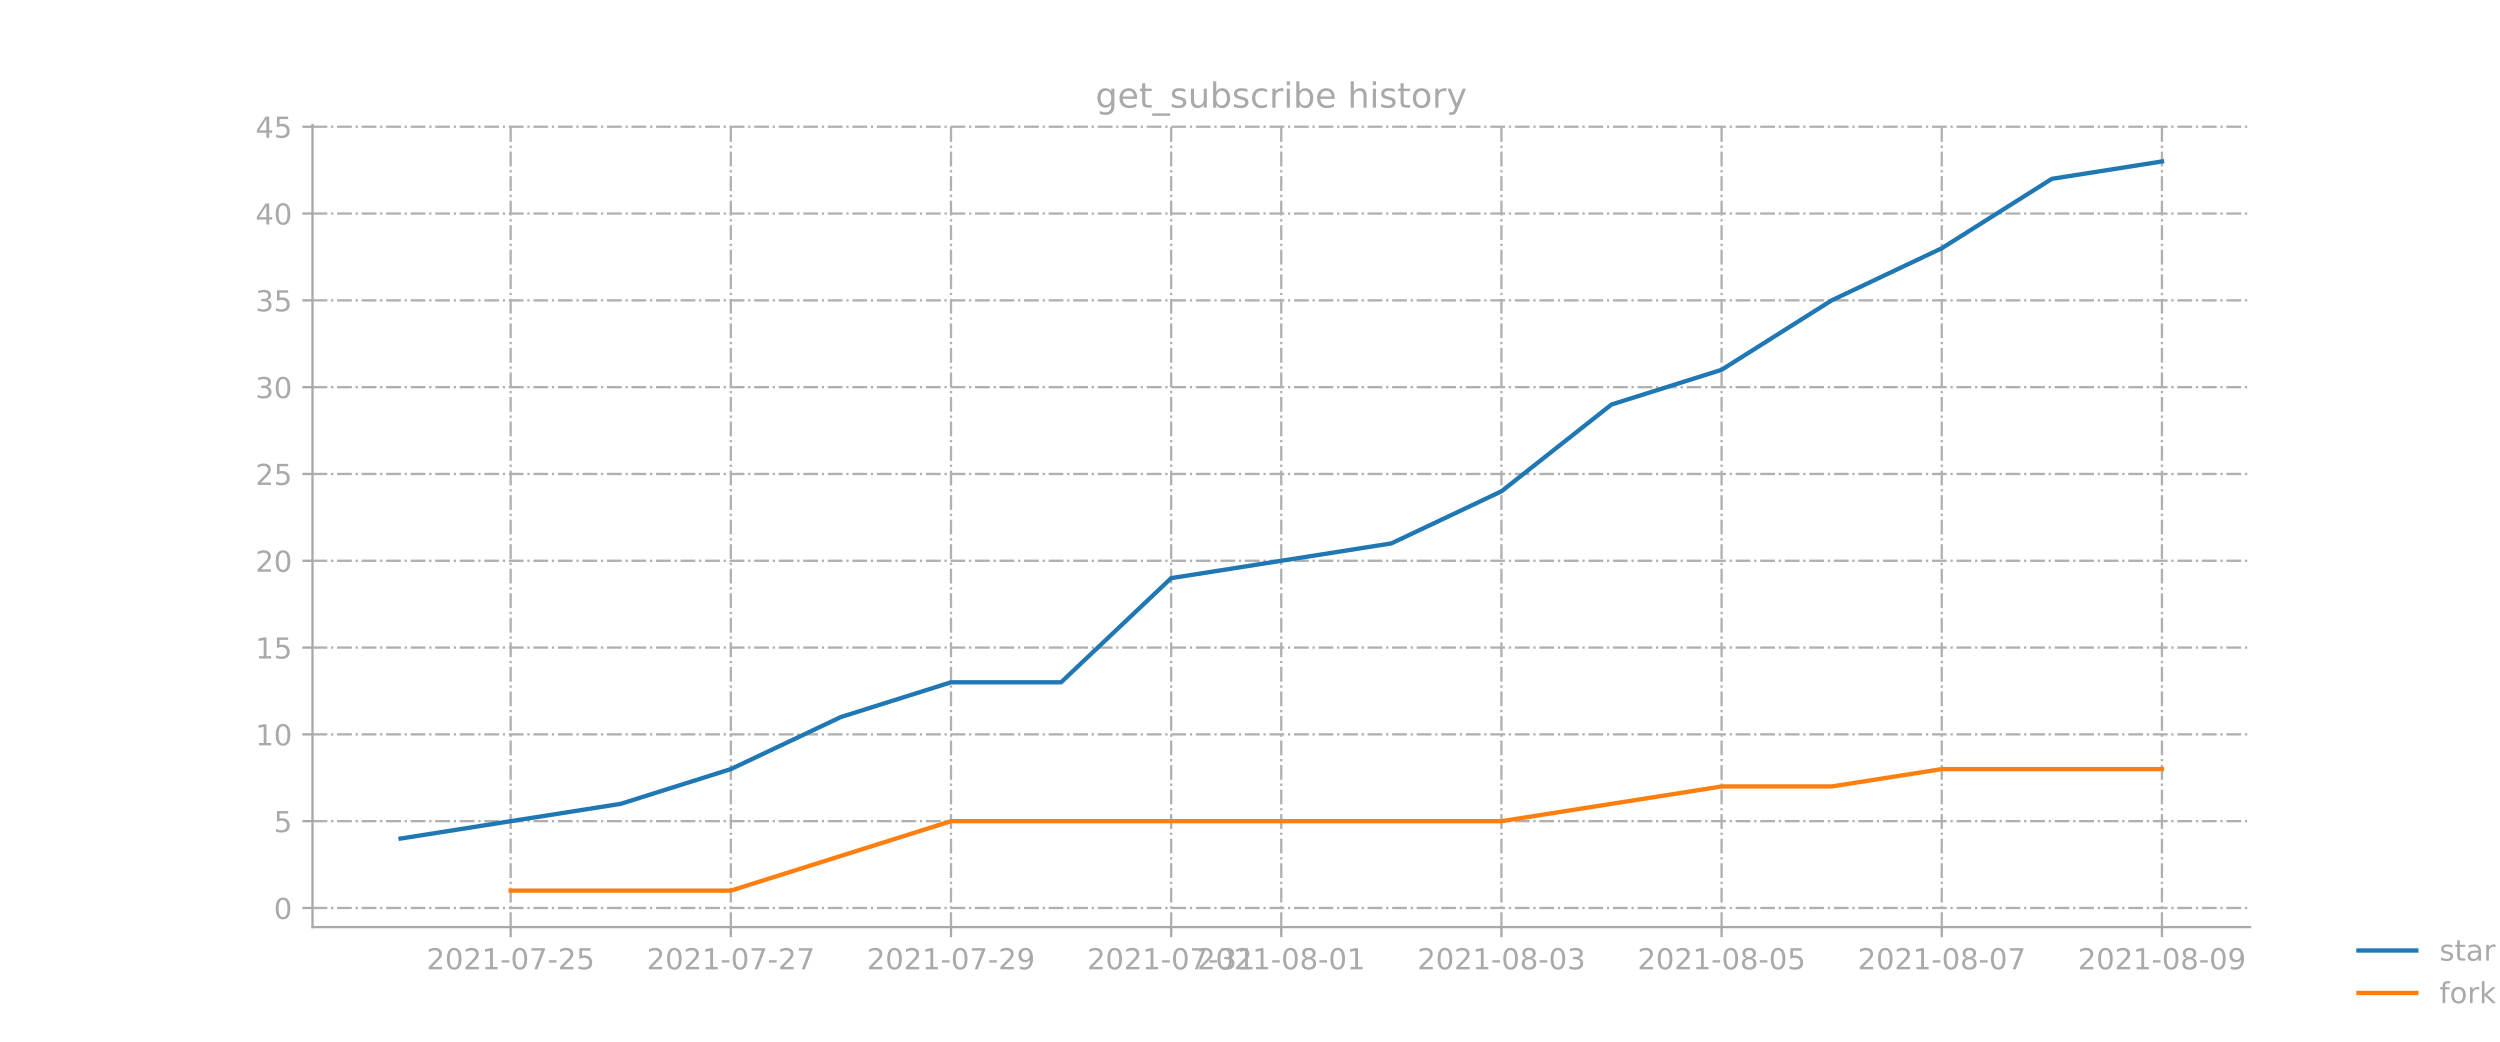
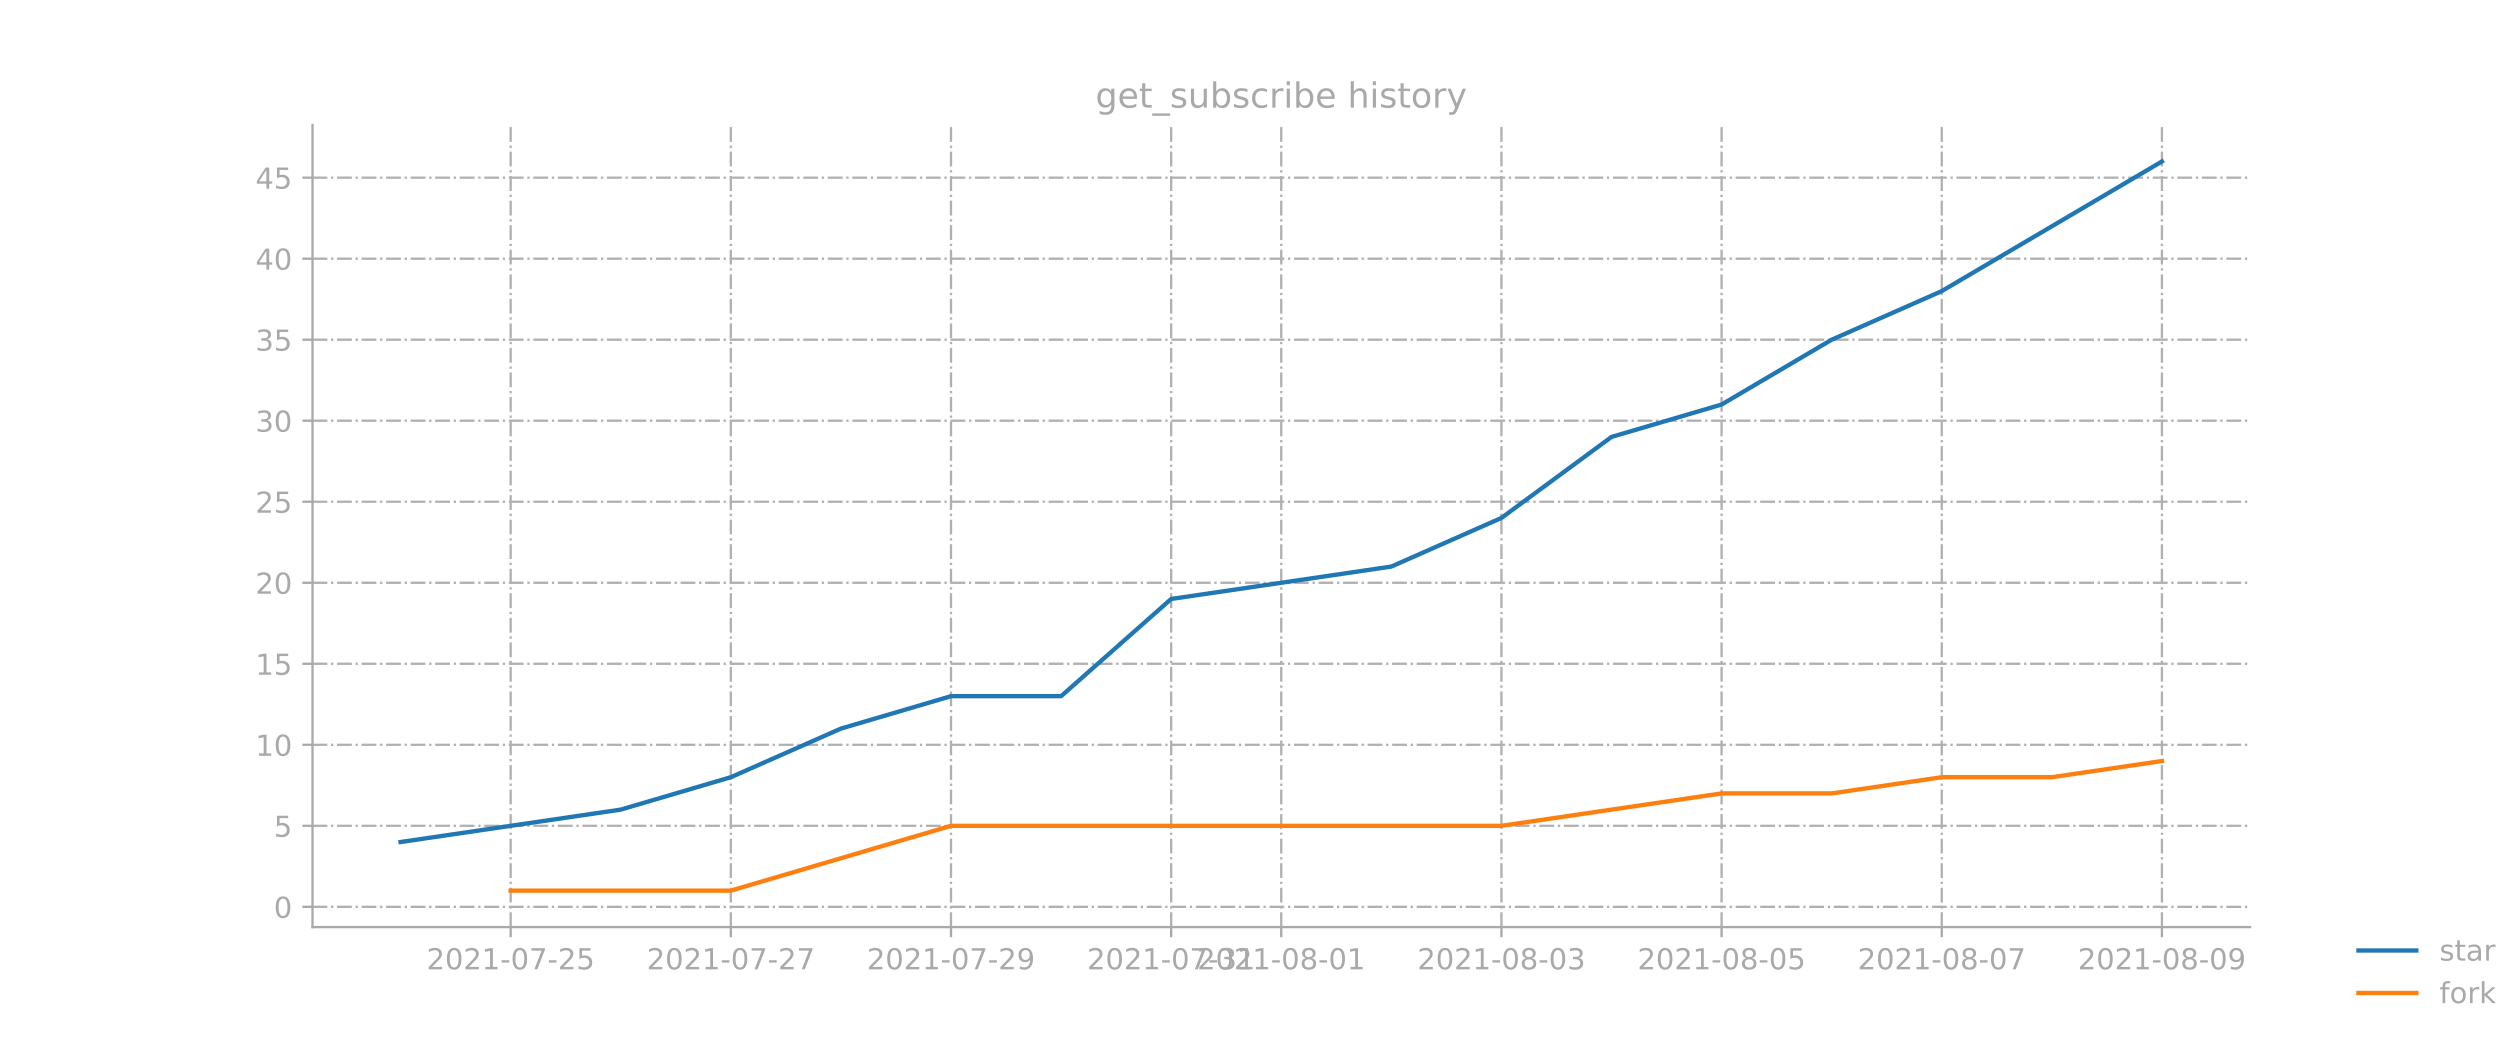
<svg xmlns="http://www.w3.org/2000/svg" xmlns:xlink="http://www.w3.org/1999/xlink" height="360pt" version="1.1" viewBox="0 0 864 360" width="864pt">
  <defs>
    <style type="text/css">*{stroke-linecap:butt;stroke-linejoin:round;}</style>
  </defs>
  <g id="figure_1">
    <g id="patch_1">
      <path d="M 0 360  L 864 360  L 864 0  L 0 0  z " style="fill:none;opacity:0;" />
    </g>
    <g id="axes_1">
      <g id="patch_2">
        <path d="M 108 320.4  L 777.6 320.4  L 777.6 43.2  L 108 43.2  z " style="fill:none;opacity:0;" />
      </g>
      <g id="matplotlib.axis_1">
        <g id="xtick_1">
          <g id="line2d_1">
-             <path clip-path="url(#p1b2b0b045e)" d="M 176.482 320.4  L 176.482 43.2  " style="fill:none;stroke:#b0b0b0;stroke-dasharray:5.12,1.28,0.8,1.28;stroke-dashoffset:0;stroke-width:0.8;" />
+             <path clip-path="url(#pfa14a3d407)" d="M 176.482 320.4  L 176.482 43.2  " style="fill:none;stroke:#b0b0b0;stroke-dasharray:5.12,1.28,0.8,1.28;stroke-dashoffset:0;stroke-width:0.8;" />
          </g>
          <g id="line2d_2">
            <defs>
-               <path d="M 0 0  L 0 3.5  " id="m276e87dba4" style="stroke:#a9a9a9;stroke-width:0.8;" />
+               <path d="M 0 0  L 0 3.5  " id="mdc11b306ec" style="stroke:#a9a9a9;stroke-width:0.8;" />
            </defs>
            <g>
-               <use style="fill:#a9a9a9;stroke:#a9a9a9;stroke-width:0.8;" x="176.482" xlink:href="#m276e87dba4" y="320.4" />
+               <use style="fill:#a9a9a9;stroke:#a9a9a9;stroke-width:0.8;" x="176.482" xlink:href="#mdc11b306ec" y="320.4" />
            </g>
          </g>
          <g id="text_1">
            <g style="fill:#a9a9a9;" transform="translate(147.424 334.9984)scale(0.1 -0.1)">
              <defs>
                <path d="M 1228 531  L 3431 531  L 3431 0  L 469 0  L 469 531  Q 828 903 1448 1529  Q 2069 2156 2228 2338  Q 2531 2678 2651 2914  Q 2772 3150 2772 3378  Q 2772 3750 2511 3984  Q 2250 4219 1831 4219  Q 1534 4219 1204 4116  Q 875 4013 500 3803  L 500 4441  Q 881 4594 1212 4672  Q 1544 4750 1819 4750  Q 2544 4750 2975 4387  Q 3406 4025 3406 3419  Q 3406 3131 3298 2873  Q 3191 2616 2906 2266  Q 2828 2175 2409 1742  Q 1991 1309 1228 531  z " id="DejaVuSans-32" transform="scale(0.015625)" />
                <path d="M 2034 4250  Q 1547 4250 1301 3770  Q 1056 3291 1056 2328  Q 1056 1369 1301 889  Q 1547 409 2034 409  Q 2525 409 2770 889  Q 3016 1369 3016 2328  Q 3016 3291 2770 3770  Q 2525 4250 2034 4250  z M 2034 4750  Q 2819 4750 3233 4129  Q 3647 3509 3647 2328  Q 3647 1150 3233 529  Q 2819 -91 2034 -91  Q 1250 -91 836 529  Q 422 1150 422 2328  Q 422 3509 836 4129  Q 1250 4750 2034 4750  z " id="DejaVuSans-30" transform="scale(0.015625)" />
                <path d="M 794 531  L 1825 531  L 1825 4091  L 703 3866  L 703 4441  L 1819 4666  L 2450 4666  L 2450 531  L 3481 531  L 3481 0  L 794 0  L 794 531  z " id="DejaVuSans-31" transform="scale(0.015625)" />
                <path d="M 313 2009  L 1997 2009  L 1997 1497  L 313 1497  L 313 2009  z " id="DejaVuSans-2d" transform="scale(0.015625)" />
                <path d="M 525 4666  L 3525 4666  L 3525 4397  L 1831 0  L 1172 0  L 2766 4134  L 525 4134  L 525 4666  z " id="DejaVuSans-37" transform="scale(0.015625)" />
                <path d="M 691 4666  L 3169 4666  L 3169 4134  L 1269 4134  L 1269 2991  Q 1406 3038 1543 3061  Q 1681 3084 1819 3084  Q 2600 3084 3056 2656  Q 3513 2228 3513 1497  Q 3513 744 3044 326  Q 2575 -91 1722 -91  Q 1428 -91 1123 -41  Q 819 9 494 109  L 494 744  Q 775 591 1075 516  Q 1375 441 1709 441  Q 2250 441 2565 725  Q 2881 1009 2881 1497  Q 2881 1984 2565 2268  Q 2250 2553 1709 2553  Q 1456 2553 1204 2497  Q 953 2441 691 2322  L 691 4666  z " id="DejaVuSans-35" transform="scale(0.015625)" />
              </defs>
              <use xlink:href="#DejaVuSans-32" />
              <use x="63.623" xlink:href="#DejaVuSans-30" />
              <use x="127.246" xlink:href="#DejaVuSans-32" />
              <use x="190.869" xlink:href="#DejaVuSans-31" />
              <use x="254.492" xlink:href="#DejaVuSans-2d" />
              <use x="290.576" xlink:href="#DejaVuSans-30" />
              <use x="354.199" xlink:href="#DejaVuSans-37" />
              <use x="417.822" xlink:href="#DejaVuSans-2d" />
              <use x="453.906" xlink:href="#DejaVuSans-32" />
              <use x="517.529" xlink:href="#DejaVuSans-35" />
            </g>
          </g>
        </g>
        <g id="xtick_2">
          <g id="line2d_3">
-             <path clip-path="url(#p1b2b0b045e)" d="M 252.573 320.4  L 252.573 43.2  " style="fill:none;stroke:#b0b0b0;stroke-dasharray:5.12,1.28,0.8,1.28;stroke-dashoffset:0;stroke-width:0.8;" />
+             <path clip-path="url(#pfa14a3d407)" d="M 252.573 320.4  L 252.573 43.2  " style="fill:none;stroke:#b0b0b0;stroke-dasharray:5.12,1.28,0.8,1.28;stroke-dashoffset:0;stroke-width:0.8;" />
          </g>
          <g id="line2d_4">
            <g>
-               <use style="fill:#a9a9a9;stroke:#a9a9a9;stroke-width:0.8;" x="252.573" xlink:href="#m276e87dba4" y="320.4" />
+               <use style="fill:#a9a9a9;stroke:#a9a9a9;stroke-width:0.8;" x="252.573" xlink:href="#mdc11b306ec" y="320.4" />
            </g>
          </g>
          <g id="text_2">
            <g style="fill:#a9a9a9;" transform="translate(223.5149 334.9984)scale(0.1 -0.1)">
              <use xlink:href="#DejaVuSans-32" />
              <use x="63.623" xlink:href="#DejaVuSans-30" />
              <use x="127.246" xlink:href="#DejaVuSans-32" />
              <use x="190.869" xlink:href="#DejaVuSans-31" />
              <use x="254.492" xlink:href="#DejaVuSans-2d" />
              <use x="290.576" xlink:href="#DejaVuSans-30" />
              <use x="354.199" xlink:href="#DejaVuSans-37" />
              <use x="417.822" xlink:href="#DejaVuSans-2d" />
              <use x="453.906" xlink:href="#DejaVuSans-32" />
              <use x="517.529" xlink:href="#DejaVuSans-37" />
            </g>
          </g>
        </g>
        <g id="xtick_3">
          <g id="line2d_5">
-             <path clip-path="url(#p1b2b0b045e)" d="M 328.664 320.4  L 328.664 43.2  " style="fill:none;stroke:#b0b0b0;stroke-dasharray:5.12,1.28,0.8,1.28;stroke-dashoffset:0;stroke-width:0.8;" />
+             <path clip-path="url(#pfa14a3d407)" d="M 328.664 320.4  L 328.664 43.2  " style="fill:none;stroke:#b0b0b0;stroke-dasharray:5.12,1.28,0.8,1.28;stroke-dashoffset:0;stroke-width:0.8;" />
          </g>
          <g id="line2d_6">
            <g>
-               <use style="fill:#a9a9a9;stroke:#a9a9a9;stroke-width:0.8;" x="328.664" xlink:href="#m276e87dba4" y="320.4" />
+               <use style="fill:#a9a9a9;stroke:#a9a9a9;stroke-width:0.8;" x="328.664" xlink:href="#mdc11b306ec" y="320.4" />
            </g>
          </g>
          <g id="text_3">
            <g style="fill:#a9a9a9;" transform="translate(299.6058 334.9984)scale(0.1 -0.1)">
              <defs>
                <path d="M 703 97  L 703 672  Q 941 559 1184 500  Q 1428 441 1663 441  Q 2288 441 2617 861  Q 2947 1281 2994 2138  Q 2813 1869 2534 1725  Q 2256 1581 1919 1581  Q 1219 1581 811 2004  Q 403 2428 403 3163  Q 403 3881 828 4315  Q 1253 4750 1959 4750  Q 2769 4750 3195 4129  Q 3622 3509 3622 2328  Q 3622 1225 3098 567  Q 2575 -91 1691 -91  Q 1453 -91 1209 -44  Q 966 3 703 97  z M 1959 2075  Q 2384 2075 2632 2365  Q 2881 2656 2881 3163  Q 2881 3666 2632 3958  Q 2384 4250 1959 4250  Q 1534 4250 1286 3958  Q 1038 3666 1038 3163  Q 1038 2656 1286 2365  Q 1534 2075 1959 2075  z " id="DejaVuSans-39" transform="scale(0.015625)" />
              </defs>
              <use xlink:href="#DejaVuSans-32" />
              <use x="63.623" xlink:href="#DejaVuSans-30" />
              <use x="127.246" xlink:href="#DejaVuSans-32" />
              <use x="190.869" xlink:href="#DejaVuSans-31" />
              <use x="254.492" xlink:href="#DejaVuSans-2d" />
              <use x="290.576" xlink:href="#DejaVuSans-30" />
              <use x="354.199" xlink:href="#DejaVuSans-37" />
              <use x="417.822" xlink:href="#DejaVuSans-2d" />
              <use x="453.906" xlink:href="#DejaVuSans-32" />
              <use x="517.529" xlink:href="#DejaVuSans-39" />
            </g>
          </g>
        </g>
        <g id="xtick_4">
          <g id="line2d_7">
-             <path clip-path="url(#p1b2b0b045e)" d="M 404.755 320.4  L 404.755 43.2  " style="fill:none;stroke:#b0b0b0;stroke-dasharray:5.12,1.28,0.8,1.28;stroke-dashoffset:0;stroke-width:0.8;" />
+             <path clip-path="url(#pfa14a3d407)" d="M 404.755 320.4  L 404.755 43.2  " style="fill:none;stroke:#b0b0b0;stroke-dasharray:5.12,1.28,0.8,1.28;stroke-dashoffset:0;stroke-width:0.8;" />
          </g>
          <g id="line2d_8">
            <g>
-               <use style="fill:#a9a9a9;stroke:#a9a9a9;stroke-width:0.8;" x="404.755" xlink:href="#m276e87dba4" y="320.4" />
+               <use style="fill:#a9a9a9;stroke:#a9a9a9;stroke-width:0.8;" x="404.755" xlink:href="#mdc11b306ec" y="320.4" />
            </g>
          </g>
          <g id="text_4">
            <g style="fill:#a9a9a9;" transform="translate(375.6967 334.9984)scale(0.1 -0.1)">
              <defs>
                <path d="M 2597 2516  Q 3050 2419 3304 2112  Q 3559 1806 3559 1356  Q 3559 666 3084 287  Q 2609 -91 1734 -91  Q 1441 -91 1130 -33  Q 819 25 488 141  L 488 750  Q 750 597 1062 519  Q 1375 441 1716 441  Q 2309 441 2620 675  Q 2931 909 2931 1356  Q 2931 1769 2642 2001  Q 2353 2234 1838 2234  L 1294 2234  L 1294 2753  L 1863 2753  Q 2328 2753 2575 2939  Q 2822 3125 2822 3475  Q 2822 3834 2567 4026  Q 2313 4219 1838 4219  Q 1578 4219 1281 4162  Q 984 4106 628 3988  L 628 4550  Q 988 4650 1302 4700  Q 1616 4750 1894 4750  Q 2613 4750 3031 4423  Q 3450 4097 3450 3541  Q 3450 3153 3228 2886  Q 3006 2619 2597 2516  z " id="DejaVuSans-33" transform="scale(0.015625)" />
              </defs>
              <use xlink:href="#DejaVuSans-32" />
              <use x="63.623" xlink:href="#DejaVuSans-30" />
              <use x="127.246" xlink:href="#DejaVuSans-32" />
              <use x="190.869" xlink:href="#DejaVuSans-31" />
              <use x="254.492" xlink:href="#DejaVuSans-2d" />
              <use x="290.576" xlink:href="#DejaVuSans-30" />
              <use x="354.199" xlink:href="#DejaVuSans-37" />
              <use x="417.822" xlink:href="#DejaVuSans-2d" />
              <use x="453.906" xlink:href="#DejaVuSans-33" />
              <use x="517.529" xlink:href="#DejaVuSans-31" />
            </g>
          </g>
        </g>
        <g id="xtick_5">
          <g id="line2d_9">
-             <path clip-path="url(#p1b2b0b045e)" d="M 442.8 320.4  L 442.8 43.2  " style="fill:none;stroke:#b0b0b0;stroke-dasharray:5.12,1.28,0.8,1.28;stroke-dashoffset:0;stroke-width:0.8;" />
+             <path clip-path="url(#pfa14a3d407)" d="M 442.8 320.4  L 442.8 43.2  " style="fill:none;stroke:#b0b0b0;stroke-dasharray:5.12,1.28,0.8,1.28;stroke-dashoffset:0;stroke-width:0.8;" />
          </g>
          <g id="line2d_10">
            <g>
-               <use style="fill:#a9a9a9;stroke:#a9a9a9;stroke-width:0.8;" x="442.8" xlink:href="#m276e87dba4" y="320.4" />
+               <use style="fill:#a9a9a9;stroke:#a9a9a9;stroke-width:0.8;" x="442.8" xlink:href="#mdc11b306ec" y="320.4" />
            </g>
          </g>
          <g id="text_5">
            <g style="fill:#a9a9a9;" transform="translate(413.7422 334.9984)scale(0.1 -0.1)">
              <defs>
                <path d="M 2034 2216  Q 1584 2216 1326 1975  Q 1069 1734 1069 1313  Q 1069 891 1326 650  Q 1584 409 2034 409  Q 2484 409 2743 651  Q 3003 894 3003 1313  Q 3003 1734 2745 1975  Q 2488 2216 2034 2216  z M 1403 2484  Q 997 2584 770 2862  Q 544 3141 544 3541  Q 544 4100 942 4425  Q 1341 4750 2034 4750  Q 2731 4750 3128 4425  Q 3525 4100 3525 3541  Q 3525 3141 3298 2862  Q 3072 2584 2669 2484  Q 3125 2378 3379 2068  Q 3634 1759 3634 1313  Q 3634 634 3220 271  Q 2806 -91 2034 -91  Q 1263 -91 848 271  Q 434 634 434 1313  Q 434 1759 690 2068  Q 947 2378 1403 2484  z M 1172 3481  Q 1172 3119 1398 2916  Q 1625 2713 2034 2713  Q 2441 2713 2670 2916  Q 2900 3119 2900 3481  Q 2900 3844 2670 4047  Q 2441 4250 2034 4250  Q 1625 4250 1398 4047  Q 1172 3844 1172 3481  z " id="DejaVuSans-38" transform="scale(0.015625)" />
              </defs>
              <use xlink:href="#DejaVuSans-32" />
              <use x="63.623" xlink:href="#DejaVuSans-30" />
              <use x="127.246" xlink:href="#DejaVuSans-32" />
              <use x="190.869" xlink:href="#DejaVuSans-31" />
              <use x="254.492" xlink:href="#DejaVuSans-2d" />
              <use x="290.576" xlink:href="#DejaVuSans-30" />
              <use x="354.199" xlink:href="#DejaVuSans-38" />
              <use x="417.822" xlink:href="#DejaVuSans-2d" />
              <use x="453.906" xlink:href="#DejaVuSans-30" />
              <use x="517.529" xlink:href="#DejaVuSans-31" />
            </g>
          </g>
        </g>
        <g id="xtick_6">
          <g id="line2d_11">
-             <path clip-path="url(#p1b2b0b045e)" d="M 518.891 320.4  L 518.891 43.2  " style="fill:none;stroke:#b0b0b0;stroke-dasharray:5.12,1.28,0.8,1.28;stroke-dashoffset:0;stroke-width:0.8;" />
+             <path clip-path="url(#pfa14a3d407)" d="M 518.891 320.4  L 518.891 43.2  " style="fill:none;stroke:#b0b0b0;stroke-dasharray:5.12,1.28,0.8,1.28;stroke-dashoffset:0;stroke-width:0.8;" />
          </g>
          <g id="line2d_12">
            <g>
-               <use style="fill:#a9a9a9;stroke:#a9a9a9;stroke-width:0.8;" x="518.891" xlink:href="#m276e87dba4" y="320.4" />
+               <use style="fill:#a9a9a9;stroke:#a9a9a9;stroke-width:0.8;" x="518.891" xlink:href="#mdc11b306ec" y="320.4" />
            </g>
          </g>
          <g id="text_6">
            <g style="fill:#a9a9a9;" transform="translate(489.8331 334.9984)scale(0.1 -0.1)">
              <use xlink:href="#DejaVuSans-32" />
              <use x="63.623" xlink:href="#DejaVuSans-30" />
              <use x="127.246" xlink:href="#DejaVuSans-32" />
              <use x="190.869" xlink:href="#DejaVuSans-31" />
              <use x="254.492" xlink:href="#DejaVuSans-2d" />
              <use x="290.576" xlink:href="#DejaVuSans-30" />
              <use x="354.199" xlink:href="#DejaVuSans-38" />
              <use x="417.822" xlink:href="#DejaVuSans-2d" />
              <use x="453.906" xlink:href="#DejaVuSans-30" />
              <use x="517.529" xlink:href="#DejaVuSans-33" />
            </g>
          </g>
        </g>
        <g id="xtick_7">
          <g id="line2d_13">
-             <path clip-path="url(#p1b2b0b045e)" d="M 594.982 320.4  L 594.982 43.2  " style="fill:none;stroke:#b0b0b0;stroke-dasharray:5.12,1.28,0.8,1.28;stroke-dashoffset:0;stroke-width:0.8;" />
+             <path clip-path="url(#pfa14a3d407)" d="M 594.982 320.4  L 594.982 43.2  " style="fill:none;stroke:#b0b0b0;stroke-dasharray:5.12,1.28,0.8,1.28;stroke-dashoffset:0;stroke-width:0.8;" />
          </g>
          <g id="line2d_14">
            <g>
-               <use style="fill:#a9a9a9;stroke:#a9a9a9;stroke-width:0.8;" x="594.982" xlink:href="#m276e87dba4" y="320.4" />
+               <use style="fill:#a9a9a9;stroke:#a9a9a9;stroke-width:0.8;" x="594.982" xlink:href="#mdc11b306ec" y="320.4" />
            </g>
          </g>
          <g id="text_7">
            <g style="fill:#a9a9a9;" transform="translate(565.924 334.9984)scale(0.1 -0.1)">
              <use xlink:href="#DejaVuSans-32" />
              <use x="63.623" xlink:href="#DejaVuSans-30" />
              <use x="127.246" xlink:href="#DejaVuSans-32" />
              <use x="190.869" xlink:href="#DejaVuSans-31" />
              <use x="254.492" xlink:href="#DejaVuSans-2d" />
              <use x="290.576" xlink:href="#DejaVuSans-30" />
              <use x="354.199" xlink:href="#DejaVuSans-38" />
              <use x="417.822" xlink:href="#DejaVuSans-2d" />
              <use x="453.906" xlink:href="#DejaVuSans-30" />
              <use x="517.529" xlink:href="#DejaVuSans-35" />
            </g>
          </g>
        </g>
        <g id="xtick_8">
          <g id="line2d_15">
-             <path clip-path="url(#p1b2b0b045e)" d="M 671.073 320.4  L 671.073 43.2  " style="fill:none;stroke:#b0b0b0;stroke-dasharray:5.12,1.28,0.8,1.28;stroke-dashoffset:0;stroke-width:0.8;" />
+             <path clip-path="url(#pfa14a3d407)" d="M 671.073 320.4  L 671.073 43.2  " style="fill:none;stroke:#b0b0b0;stroke-dasharray:5.12,1.28,0.8,1.28;stroke-dashoffset:0;stroke-width:0.8;" />
          </g>
          <g id="line2d_16">
            <g>
-               <use style="fill:#a9a9a9;stroke:#a9a9a9;stroke-width:0.8;" x="671.073" xlink:href="#m276e87dba4" y="320.4" />
+               <use style="fill:#a9a9a9;stroke:#a9a9a9;stroke-width:0.8;" x="671.073" xlink:href="#mdc11b306ec" y="320.4" />
            </g>
          </g>
          <g id="text_8">
            <g style="fill:#a9a9a9;" transform="translate(642.0149 334.9984)scale(0.1 -0.1)">
              <use xlink:href="#DejaVuSans-32" />
              <use x="63.623" xlink:href="#DejaVuSans-30" />
              <use x="127.246" xlink:href="#DejaVuSans-32" />
              <use x="190.869" xlink:href="#DejaVuSans-31" />
              <use x="254.492" xlink:href="#DejaVuSans-2d" />
              <use x="290.576" xlink:href="#DejaVuSans-30" />
              <use x="354.199" xlink:href="#DejaVuSans-38" />
              <use x="417.822" xlink:href="#DejaVuSans-2d" />
              <use x="453.906" xlink:href="#DejaVuSans-30" />
              <use x="517.529" xlink:href="#DejaVuSans-37" />
            </g>
          </g>
        </g>
        <g id="xtick_9">
          <g id="line2d_17">
-             <path clip-path="url(#p1b2b0b045e)" d="M 747.164 320.4  L 747.164 43.2  " style="fill:none;stroke:#b0b0b0;stroke-dasharray:5.12,1.28,0.8,1.28;stroke-dashoffset:0;stroke-width:0.8;" />
+             <path clip-path="url(#pfa14a3d407)" d="M 747.164 320.4  L 747.164 43.2  " style="fill:none;stroke:#b0b0b0;stroke-dasharray:5.12,1.28,0.8,1.28;stroke-dashoffset:0;stroke-width:0.8;" />
          </g>
          <g id="line2d_18">
            <g>
-               <use style="fill:#a9a9a9;stroke:#a9a9a9;stroke-width:0.8;" x="747.164" xlink:href="#m276e87dba4" y="320.4" />
+               <use style="fill:#a9a9a9;stroke:#a9a9a9;stroke-width:0.8;" x="747.164" xlink:href="#mdc11b306ec" y="320.4" />
            </g>
          </g>
          <g id="text_9">
            <g style="fill:#a9a9a9;" transform="translate(718.1058 334.9984)scale(0.1 -0.1)">
              <use xlink:href="#DejaVuSans-32" />
              <use x="63.623" xlink:href="#DejaVuSans-30" />
              <use x="127.246" xlink:href="#DejaVuSans-32" />
              <use x="190.869" xlink:href="#DejaVuSans-31" />
              <use x="254.492" xlink:href="#DejaVuSans-2d" />
              <use x="290.576" xlink:href="#DejaVuSans-30" />
              <use x="354.199" xlink:href="#DejaVuSans-38" />
              <use x="417.822" xlink:href="#DejaVuSans-2d" />
              <use x="453.906" xlink:href="#DejaVuSans-30" />
              <use x="517.529" xlink:href="#DejaVuSans-39" />
            </g>
          </g>
        </g>
      </g>
      <g id="matplotlib.axis_2">
        <g id="ytick_1">
          <g id="line2d_19">
-             <path clip-path="url(#p1b2b0b045e)" d="M 108 313.8  L 777.6 313.8  " style="fill:none;stroke:#b0b0b0;stroke-dasharray:5.12,1.28,0.8,1.28;stroke-dashoffset:0;stroke-width:0.8;" />
+             <path clip-path="url(#pfa14a3d407)" d="M 108 313.4  L 777.6 313.4  " style="fill:none;stroke:#b0b0b0;stroke-dasharray:5.12,1.28,0.8,1.28;stroke-dashoffset:0;stroke-width:0.8;" />
          </g>
          <g id="line2d_20">
            <defs>
-               <path d="M 0 0  L -3.5 0  " id="mcf3a082f7b" style="stroke:#a9a9a9;stroke-width:0.8;" />
+               <path d="M 0 0  L -3.5 0  " id="m711e789de1" style="stroke:#a9a9a9;stroke-width:0.8;" />
            </defs>
            <g>
-               <use style="fill:#a9a9a9;stroke:#a9a9a9;stroke-width:0.8;" x="108" xlink:href="#mcf3a082f7b" y="313.8" />
+               <use style="fill:#a9a9a9;stroke:#a9a9a9;stroke-width:0.8;" x="108" xlink:href="#m711e789de1" y="313.4" />
            </g>
          </g>
          <g id="text_10">
-             <g style="fill:#a9a9a9;" transform="translate(94.6375 317.5992)scale(0.1 -0.1)">
+             <g style="fill:#a9a9a9;" transform="translate(94.6375 317.1992)scale(0.1 -0.1)">
              <use xlink:href="#DejaVuSans-30" />
            </g>
          </g>
        </g>
        <g id="ytick_2">
          <g id="line2d_21">
-             <path clip-path="url(#p1b2b0b045e)" d="M 108 283.8  L 777.6 283.8  " style="fill:none;stroke:#b0b0b0;stroke-dasharray:5.12,1.28,0.8,1.28;stroke-dashoffset:0;stroke-width:0.8;" />
+             <path clip-path="url(#pfa14a3d407)" d="M 108 285.4  L 777.6 285.4  " style="fill:none;stroke:#b0b0b0;stroke-dasharray:5.12,1.28,0.8,1.28;stroke-dashoffset:0;stroke-width:0.8;" />
          </g>
          <g id="line2d_22">
            <g>
-               <use style="fill:#a9a9a9;stroke:#a9a9a9;stroke-width:0.8;" x="108" xlink:href="#mcf3a082f7b" y="283.8" />
+               <use style="fill:#a9a9a9;stroke:#a9a9a9;stroke-width:0.8;" x="108" xlink:href="#m711e789de1" y="285.4" />
            </g>
          </g>
          <g id="text_11">
-             <g style="fill:#a9a9a9;" transform="translate(94.6375 287.5992)scale(0.1 -0.1)">
+             <g style="fill:#a9a9a9;" transform="translate(94.6375 289.1992)scale(0.1 -0.1)">
              <use xlink:href="#DejaVuSans-35" />
            </g>
          </g>
        </g>
        <g id="ytick_3">
          <g id="line2d_23">
-             <path clip-path="url(#p1b2b0b045e)" d="M 108 253.8  L 777.6 253.8  " style="fill:none;stroke:#b0b0b0;stroke-dasharray:5.12,1.28,0.8,1.28;stroke-dashoffset:0;stroke-width:0.8;" />
+             <path clip-path="url(#pfa14a3d407)" d="M 108 257.4  L 777.6 257.4  " style="fill:none;stroke:#b0b0b0;stroke-dasharray:5.12,1.28,0.8,1.28;stroke-dashoffset:0;stroke-width:0.8;" />
          </g>
          <g id="line2d_24">
            <g>
-               <use style="fill:#a9a9a9;stroke:#a9a9a9;stroke-width:0.8;" x="108" xlink:href="#mcf3a082f7b" y="253.8" />
+               <use style="fill:#a9a9a9;stroke:#a9a9a9;stroke-width:0.8;" x="108" xlink:href="#m711e789de1" y="257.4" />
            </g>
          </g>
          <g id="text_12">
-             <g style="fill:#a9a9a9;" transform="translate(88.275 257.5992)scale(0.1 -0.1)">
+             <g style="fill:#a9a9a9;" transform="translate(88.275 261.1992)scale(0.1 -0.1)">
              <use xlink:href="#DejaVuSans-31" />
              <use x="63.623" xlink:href="#DejaVuSans-30" />
            </g>
          </g>
        </g>
        <g id="ytick_4">
          <g id="line2d_25">
-             <path clip-path="url(#p1b2b0b045e)" d="M 108 223.8  L 777.6 223.8  " style="fill:none;stroke:#b0b0b0;stroke-dasharray:5.12,1.28,0.8,1.28;stroke-dashoffset:0;stroke-width:0.8;" />
+             <path clip-path="url(#pfa14a3d407)" d="M 108 229.4  L 777.6 229.4  " style="fill:none;stroke:#b0b0b0;stroke-dasharray:5.12,1.28,0.8,1.28;stroke-dashoffset:0;stroke-width:0.8;" />
          </g>
          <g id="line2d_26">
            <g>
-               <use style="fill:#a9a9a9;stroke:#a9a9a9;stroke-width:0.8;" x="108" xlink:href="#mcf3a082f7b" y="223.8" />
+               <use style="fill:#a9a9a9;stroke:#a9a9a9;stroke-width:0.8;" x="108" xlink:href="#m711e789de1" y="229.4" />
            </g>
          </g>
          <g id="text_13">
-             <g style="fill:#a9a9a9;" transform="translate(88.275 227.5992)scale(0.1 -0.1)">
+             <g style="fill:#a9a9a9;" transform="translate(88.275 233.1992)scale(0.1 -0.1)">
              <use xlink:href="#DejaVuSans-31" />
              <use x="63.623" xlink:href="#DejaVuSans-35" />
            </g>
          </g>
        </g>
        <g id="ytick_5">
          <g id="line2d_27">
-             <path clip-path="url(#p1b2b0b045e)" d="M 108 193.8  L 777.6 193.8  " style="fill:none;stroke:#b0b0b0;stroke-dasharray:5.12,1.28,0.8,1.28;stroke-dashoffset:0;stroke-width:0.8;" />
+             <path clip-path="url(#pfa14a3d407)" d="M 108 201.4  L 777.6 201.4  " style="fill:none;stroke:#b0b0b0;stroke-dasharray:5.12,1.28,0.8,1.28;stroke-dashoffset:0;stroke-width:0.8;" />
          </g>
          <g id="line2d_28">
            <g>
-               <use style="fill:#a9a9a9;stroke:#a9a9a9;stroke-width:0.8;" x="108" xlink:href="#mcf3a082f7b" y="193.8" />
+               <use style="fill:#a9a9a9;stroke:#a9a9a9;stroke-width:0.8;" x="108" xlink:href="#m711e789de1" y="201.4" />
            </g>
          </g>
          <g id="text_14">
-             <g style="fill:#a9a9a9;" transform="translate(88.275 197.5992)scale(0.1 -0.1)">
+             <g style="fill:#a9a9a9;" transform="translate(88.275 205.1992)scale(0.1 -0.1)">
              <use xlink:href="#DejaVuSans-32" />
              <use x="63.623" xlink:href="#DejaVuSans-30" />
            </g>
          </g>
        </g>
        <g id="ytick_6">
          <g id="line2d_29">
-             <path clip-path="url(#p1b2b0b045e)" d="M 108 163.8  L 777.6 163.8  " style="fill:none;stroke:#b0b0b0;stroke-dasharray:5.12,1.28,0.8,1.28;stroke-dashoffset:0;stroke-width:0.8;" />
+             <path clip-path="url(#pfa14a3d407)" d="M 108 173.4  L 777.6 173.4  " style="fill:none;stroke:#b0b0b0;stroke-dasharray:5.12,1.28,0.8,1.28;stroke-dashoffset:0;stroke-width:0.8;" />
          </g>
          <g id="line2d_30">
            <g>
-               <use style="fill:#a9a9a9;stroke:#a9a9a9;stroke-width:0.8;" x="108" xlink:href="#mcf3a082f7b" y="163.8" />
+               <use style="fill:#a9a9a9;stroke:#a9a9a9;stroke-width:0.8;" x="108" xlink:href="#m711e789de1" y="173.4" />
            </g>
          </g>
          <g id="text_15">
-             <g style="fill:#a9a9a9;" transform="translate(88.275 167.5992)scale(0.1 -0.1)">
+             <g style="fill:#a9a9a9;" transform="translate(88.275 177.1992)scale(0.1 -0.1)">
              <use xlink:href="#DejaVuSans-32" />
              <use x="63.623" xlink:href="#DejaVuSans-35" />
            </g>
          </g>
        </g>
        <g id="ytick_7">
          <g id="line2d_31">
-             <path clip-path="url(#p1b2b0b045e)" d="M 108 133.8  L 777.6 133.8  " style="fill:none;stroke:#b0b0b0;stroke-dasharray:5.12,1.28,0.8,1.28;stroke-dashoffset:0;stroke-width:0.8;" />
+             <path clip-path="url(#pfa14a3d407)" d="M 108 145.4  L 777.6 145.4  " style="fill:none;stroke:#b0b0b0;stroke-dasharray:5.12,1.28,0.8,1.28;stroke-dashoffset:0;stroke-width:0.8;" />
          </g>
          <g id="line2d_32">
            <g>
-               <use style="fill:#a9a9a9;stroke:#a9a9a9;stroke-width:0.8;" x="108" xlink:href="#mcf3a082f7b" y="133.8" />
+               <use style="fill:#a9a9a9;stroke:#a9a9a9;stroke-width:0.8;" x="108" xlink:href="#m711e789de1" y="145.4" />
            </g>
          </g>
          <g id="text_16">
-             <g style="fill:#a9a9a9;" transform="translate(88.275 137.5992)scale(0.1 -0.1)">
+             <g style="fill:#a9a9a9;" transform="translate(88.275 149.1992)scale(0.1 -0.1)">
              <use xlink:href="#DejaVuSans-33" />
              <use x="63.623" xlink:href="#DejaVuSans-30" />
            </g>
          </g>
        </g>
        <g id="ytick_8">
          <g id="line2d_33">
-             <path clip-path="url(#p1b2b0b045e)" d="M 108 103.8  L 777.6 103.8  " style="fill:none;stroke:#b0b0b0;stroke-dasharray:5.12,1.28,0.8,1.28;stroke-dashoffset:0;stroke-width:0.8;" />
+             <path clip-path="url(#pfa14a3d407)" d="M 108 117.4  L 777.6 117.4  " style="fill:none;stroke:#b0b0b0;stroke-dasharray:5.12,1.28,0.8,1.28;stroke-dashoffset:0;stroke-width:0.8;" />
          </g>
          <g id="line2d_34">
            <g>
-               <use style="fill:#a9a9a9;stroke:#a9a9a9;stroke-width:0.8;" x="108" xlink:href="#mcf3a082f7b" y="103.8" />
+               <use style="fill:#a9a9a9;stroke:#a9a9a9;stroke-width:0.8;" x="108" xlink:href="#m711e789de1" y="117.4" />
            </g>
          </g>
          <g id="text_17">
-             <g style="fill:#a9a9a9;" transform="translate(88.275 107.5992)scale(0.1 -0.1)">
+             <g style="fill:#a9a9a9;" transform="translate(88.275 121.1992)scale(0.1 -0.1)">
              <use xlink:href="#DejaVuSans-33" />
              <use x="63.623" xlink:href="#DejaVuSans-35" />
            </g>
          </g>
        </g>
        <g id="ytick_9">
          <g id="line2d_35">
-             <path clip-path="url(#p1b2b0b045e)" d="M 108 73.8  L 777.6 73.8  " style="fill:none;stroke:#b0b0b0;stroke-dasharray:5.12,1.28,0.8,1.28;stroke-dashoffset:0;stroke-width:0.8;" />
+             <path clip-path="url(#pfa14a3d407)" d="M 108 89.4  L 777.6 89.4  " style="fill:none;stroke:#b0b0b0;stroke-dasharray:5.12,1.28,0.8,1.28;stroke-dashoffset:0;stroke-width:0.8;" />
          </g>
          <g id="line2d_36">
            <g>
-               <use style="fill:#a9a9a9;stroke:#a9a9a9;stroke-width:0.8;" x="108" xlink:href="#mcf3a082f7b" y="73.8" />
+               <use style="fill:#a9a9a9;stroke:#a9a9a9;stroke-width:0.8;" x="108" xlink:href="#m711e789de1" y="89.4" />
            </g>
          </g>
          <g id="text_18">
-             <g style="fill:#a9a9a9;" transform="translate(88.275 77.59922)scale(0.1 -0.1)">
+             <g style="fill:#a9a9a9;" transform="translate(88.275 93.19922)scale(0.1 -0.1)">
              <defs>
                <path d="M 2419 4116  L 825 1625  L 2419 1625  L 2419 4116  z M 2253 4666  L 3047 4666  L 3047 1625  L 3713 1625  L 3713 1100  L 3047 1100  L 3047 0  L 2419 0  L 2419 1100  L 313 1100  L 313 1709  L 2253 4666  z " id="DejaVuSans-34" transform="scale(0.015625)" />
              </defs>
              <use xlink:href="#DejaVuSans-34" />
              <use x="63.623" xlink:href="#DejaVuSans-30" />
            </g>
          </g>
        </g>
        <g id="ytick_10">
          <g id="line2d_37">
-             <path clip-path="url(#p1b2b0b045e)" d="M 108 43.8  L 777.6 43.8  " style="fill:none;stroke:#b0b0b0;stroke-dasharray:5.12,1.28,0.8,1.28;stroke-dashoffset:0;stroke-width:0.8;" />
+             <path clip-path="url(#pfa14a3d407)" d="M 108 61.4  L 777.6 61.4  " style="fill:none;stroke:#b0b0b0;stroke-dasharray:5.12,1.28,0.8,1.28;stroke-dashoffset:0;stroke-width:0.8;" />
          </g>
          <g id="line2d_38">
            <g>
-               <use style="fill:#a9a9a9;stroke:#a9a9a9;stroke-width:0.8;" x="108" xlink:href="#mcf3a082f7b" y="43.8" />
+               <use style="fill:#a9a9a9;stroke:#a9a9a9;stroke-width:0.8;" x="108" xlink:href="#m711e789de1" y="61.4" />
            </g>
          </g>
          <g id="text_19">
-             <g style="fill:#a9a9a9;" transform="translate(88.275 47.59922)scale(0.1 -0.1)">
+             <g style="fill:#a9a9a9;" transform="translate(88.275 65.19922)scale(0.1 -0.1)">
              <use xlink:href="#DejaVuSans-34" />
              <use x="63.623" xlink:href="#DejaVuSans-35" />
            </g>
          </g>
        </g>
      </g>
      <g id="line2d_39">
-         <path clip-path="url(#p1b2b0b045e)" d="M 138.436 289.8  L 176.482 283.8  L 214.527 277.8  L 252.573 265.8  L 290.618 247.8  L 328.664 235.8  L 366.709 235.8  L 404.755 199.8  L 442.8 193.8  L 480.845 187.8  L 518.891 169.8  L 556.936 139.8  L 594.982 127.8  L 633.027 103.8  L 671.073 85.8  L 709.118 61.8  L 747.164 55.8  " style="fill:none;stroke:#1f77b4;stroke-linecap:square;stroke-width:1.5;" />
+         <path clip-path="url(#pfa14a3d407)" d="M 138.436 291  L 176.482 285.4  L 214.527 279.8  L 252.573 268.6  L 290.618 251.8  L 328.664 240.6  L 366.709 240.6  L 404.755 207  L 442.8 201.4  L 480.845 195.8  L 518.891 179  L 556.936 151  L 594.982 139.8  L 633.027 117.4  L 671.073 100.6  L 709.118 78.2  L 747.164 55.8  " style="fill:none;stroke:#1f77b4;stroke-linecap:square;stroke-width:1.5;" />
      </g>
      <g id="line2d_40">
-         <path clip-path="url(#p1b2b0b045e)" d="M 176.482 307.8  L 214.527 307.8  L 252.573 307.8  L 290.618 295.8  L 328.664 283.8  L 366.709 283.8  L 404.755 283.8  L 442.8 283.8  L 480.845 283.8  L 518.891 283.8  L 556.936 277.8  L 594.982 271.8  L 633.027 271.8  L 671.073 265.8  L 709.118 265.8  L 747.164 265.8  " style="fill:none;stroke:#ff7f0e;stroke-linecap:square;stroke-width:1.5;" />
+         <path clip-path="url(#pfa14a3d407)" d="M 176.482 307.8  L 214.527 307.8  L 252.573 307.8  L 290.618 296.6  L 328.664 285.4  L 366.709 285.4  L 404.755 285.4  L 442.8 285.4  L 480.845 285.4  L 518.891 285.4  L 556.936 279.8  L 594.982 274.2  L 633.027 274.2  L 671.073 268.6  L 709.118 268.6  L 747.164 263  " style="fill:none;stroke:#ff7f0e;stroke-linecap:square;stroke-width:1.5;" />
      </g>
      <g id="patch_3">
        <path d="M 108 320.4  L 108 43.2  " style="fill:none;stroke:#a9a9a9;stroke-linecap:square;stroke-linejoin:miter;stroke-width:0.8;" />
      </g>
      <g id="patch_4">
        <path d="M 777.6 320.4  L 777.6 43.2  " style="fill:none;" />
      </g>
      <g id="patch_5">
        <path d="M 108 320.4  L 777.6 320.4  " style="fill:none;stroke:#a9a9a9;stroke-linecap:square;stroke-linejoin:miter;stroke-width:0.8;" />
      </g>
      <g id="patch_6">
        <path d="M 108 43.2  L 777.6 43.2  " style="fill:none;" />
      </g>
      <g id="text_20">
        <g style="fill:#a9a9a9;" transform="translate(378.6075 37.2)scale(0.12 -0.12)">
          <defs>
            <path d="M 2906 1791  Q 2906 2416 2648 2759  Q 2391 3103 1925 3103  Q 1463 3103 1205 2759  Q 947 2416 947 1791  Q 947 1169 1205 825  Q 1463 481 1925 481  Q 2391 481 2648 825  Q 2906 1169 2906 1791  z M 3481 434  Q 3481 -459 3084 -895  Q 2688 -1331 1869 -1331  Q 1566 -1331 1297 -1286  Q 1028 -1241 775 -1147  L 775 -588  Q 1028 -725 1275 -790  Q 1522 -856 1778 -856  Q 2344 -856 2625 -561  Q 2906 -266 2906 331  L 2906 616  Q 2728 306 2450 153  Q 2172 0 1784 0  Q 1141 0 747 490  Q 353 981 353 1791  Q 353 2603 747 3093  Q 1141 3584 1784 3584  Q 2172 3584 2450 3431  Q 2728 3278 2906 2969  L 2906 3500  L 3481 3500  L 3481 434  z " id="DejaVuSans-67" transform="scale(0.015625)" />
            <path d="M 3597 1894  L 3597 1613  L 953 1613  Q 991 1019 1311 708  Q 1631 397 2203 397  Q 2534 397 2845 478  Q 3156 559 3463 722  L 3463 178  Q 3153 47 2828 -22  Q 2503 -91 2169 -91  Q 1331 -91 842 396  Q 353 884 353 1716  Q 353 2575 817 3079  Q 1281 3584 2069 3584  Q 2775 3584 3186 3129  Q 3597 2675 3597 1894  z M 3022 2063  Q 3016 2534 2758 2815  Q 2500 3097 2075 3097  Q 1594 3097 1305 2825  Q 1016 2553 972 2059  L 3022 2063  z " id="DejaVuSans-65" transform="scale(0.015625)" />
            <path d="M 1172 4494  L 1172 3500  L 2356 3500  L 2356 3053  L 1172 3053  L 1172 1153  Q 1172 725 1289 603  Q 1406 481 1766 481  L 2356 481  L 2356 0  L 1766 0  Q 1100 0 847 248  Q 594 497 594 1153  L 594 3053  L 172 3053  L 172 3500  L 594 3500  L 594 4494  L 1172 4494  z " id="DejaVuSans-74" transform="scale(0.015625)" />
            <path d="M 3263 -1063  L 3263 -1509  L -63 -1509  L -63 -1063  L 3263 -1063  z " id="DejaVuSans-5f" transform="scale(0.015625)" />
            <path d="M 2834 3397  L 2834 2853  Q 2591 2978 2328 3040  Q 2066 3103 1784 3103  Q 1356 3103 1142 2972  Q 928 2841 928 2578  Q 928 2378 1081 2264  Q 1234 2150 1697 2047  L 1894 2003  Q 2506 1872 2764 1633  Q 3022 1394 3022 966  Q 3022 478 2636 193  Q 2250 -91 1575 -91  Q 1294 -91 989 -36  Q 684 19 347 128  L 347 722  Q 666 556 975 473  Q 1284 391 1588 391  Q 1994 391 2212 530  Q 2431 669 2431 922  Q 2431 1156 2273 1281  Q 2116 1406 1581 1522  L 1381 1569  Q 847 1681 609 1914  Q 372 2147 372 2553  Q 372 3047 722 3315  Q 1072 3584 1716 3584  Q 2034 3584 2315 3537  Q 2597 3491 2834 3397  z " id="DejaVuSans-73" transform="scale(0.015625)" />
            <path d="M 544 1381  L 544 3500  L 1119 3500  L 1119 1403  Q 1119 906 1312 657  Q 1506 409 1894 409  Q 2359 409 2629 706  Q 2900 1003 2900 1516  L 2900 3500  L 3475 3500  L 3475 0  L 2900 0  L 2900 538  Q 2691 219 2414 64  Q 2138 -91 1772 -91  Q 1169 -91 856 284  Q 544 659 544 1381  z M 1991 3584  L 1991 3584  z " id="DejaVuSans-75" transform="scale(0.015625)" />
            <path d="M 3116 1747  Q 3116 2381 2855 2742  Q 2594 3103 2138 3103  Q 1681 3103 1420 2742  Q 1159 2381 1159 1747  Q 1159 1113 1420 752  Q 1681 391 2138 391  Q 2594 391 2855 752  Q 3116 1113 3116 1747  z M 1159 2969  Q 1341 3281 1617 3432  Q 1894 3584 2278 3584  Q 2916 3584 3314 3078  Q 3713 2572 3713 1747  Q 3713 922 3314 415  Q 2916 -91 2278 -91  Q 1894 -91 1617 61  Q 1341 213 1159 525  L 1159 0  L 581 0  L 581 4863  L 1159 4863  L 1159 2969  z " id="DejaVuSans-62" transform="scale(0.015625)" />
            <path d="M 3122 3366  L 3122 2828  Q 2878 2963 2633 3030  Q 2388 3097 2138 3097  Q 1578 3097 1268 2742  Q 959 2388 959 1747  Q 959 1106 1268 751  Q 1578 397 2138 397  Q 2388 397 2633 464  Q 2878 531 3122 666  L 3122 134  Q 2881 22 2623 -34  Q 2366 -91 2075 -91  Q 1284 -91 818 406  Q 353 903 353 1747  Q 353 2603 823 3093  Q 1294 3584 2113 3584  Q 2378 3584 2631 3529  Q 2884 3475 3122 3366  z " id="DejaVuSans-63" transform="scale(0.015625)" />
            <path d="M 2631 2963  Q 2534 3019 2420 3045  Q 2306 3072 2169 3072  Q 1681 3072 1420 2755  Q 1159 2438 1159 1844  L 1159 0  L 581 0  L 581 3500  L 1159 3500  L 1159 2956  Q 1341 3275 1631 3429  Q 1922 3584 2338 3584  Q 2397 3584 2469 3576  Q 2541 3569 2628 3553  L 2631 2963  z " id="DejaVuSans-72" transform="scale(0.015625)" />
            <path d="M 603 3500  L 1178 3500  L 1178 0  L 603 0  L 603 3500  z M 603 4863  L 1178 4863  L 1178 4134  L 603 4134  L 603 4863  z " id="DejaVuSans-69" transform="scale(0.015625)" />
            <path id="DejaVuSans-20" transform="scale(0.015625)" />
            <path d="M 3513 2113  L 3513 0  L 2938 0  L 2938 2094  Q 2938 2591 2744 2837  Q 2550 3084 2163 3084  Q 1697 3084 1428 2787  Q 1159 2491 1159 1978  L 1159 0  L 581 0  L 581 4863  L 1159 4863  L 1159 2956  Q 1366 3272 1645 3428  Q 1925 3584 2291 3584  Q 2894 3584 3203 3211  Q 3513 2838 3513 2113  z " id="DejaVuSans-68" transform="scale(0.015625)" />
            <path d="M 1959 3097  Q 1497 3097 1228 2736  Q 959 2375 959 1747  Q 959 1119 1226 758  Q 1494 397 1959 397  Q 2419 397 2687 759  Q 2956 1122 2956 1747  Q 2956 2369 2687 2733  Q 2419 3097 1959 3097  z M 1959 3584  Q 2709 3584 3137 3096  Q 3566 2609 3566 1747  Q 3566 888 3137 398  Q 2709 -91 1959 -91  Q 1206 -91 779 398  Q 353 888 353 1747  Q 353 2609 779 3096  Q 1206 3584 1959 3584  z " id="DejaVuSans-6f" transform="scale(0.015625)" />
            <path d="M 2059 -325  Q 1816 -950 1584 -1140  Q 1353 -1331 966 -1331  L 506 -1331  L 506 -850  L 844 -850  Q 1081 -850 1212 -737  Q 1344 -625 1503 -206  L 1606 56  L 191 3500  L 800 3500  L 1894 763  L 2988 3500  L 3597 3500  L 2059 -325  z " id="DejaVuSans-79" transform="scale(0.015625)" />
          </defs>
          <use xlink:href="#DejaVuSans-67" />
          <use x="63.477" xlink:href="#DejaVuSans-65" />
          <use x="125" xlink:href="#DejaVuSans-74" />
          <use x="164.209" xlink:href="#DejaVuSans-5f" />
          <use x="214.209" xlink:href="#DejaVuSans-73" />
          <use x="266.309" xlink:href="#DejaVuSans-75" />
          <use x="329.688" xlink:href="#DejaVuSans-62" />
          <use x="393.164" xlink:href="#DejaVuSans-73" />
          <use x="445.264" xlink:href="#DejaVuSans-63" />
          <use x="500.244" xlink:href="#DejaVuSans-72" />
          <use x="541.357" xlink:href="#DejaVuSans-69" />
          <use x="569.141" xlink:href="#DejaVuSans-62" />
          <use x="632.617" xlink:href="#DejaVuSans-65" />
          <use x="694.141" xlink:href="#DejaVuSans-20" />
          <use x="725.928" xlink:href="#DejaVuSans-68" />
          <use x="789.307" xlink:href="#DejaVuSans-69" />
          <use x="817.09" xlink:href="#DejaVuSans-73" />
          <use x="869.189" xlink:href="#DejaVuSans-74" />
          <use x="908.398" xlink:href="#DejaVuSans-6f" />
          <use x="969.58" xlink:href="#DejaVuSans-72" />
          <use x="1010.693" xlink:href="#DejaVuSans-79" />
        </g>
      </g>
      <g id="legend_1">
        <g id="line2d_41">
          <path d="M 815.08 328.498  L 835.08 328.498  " style="fill:none;stroke:#1f77b4;stroke-linecap:square;stroke-width:1.5;" />
        </g>
        <g id="line2d_42" />
        <g id="text_21">
          <g style="fill:#a9a9a9;" transform="translate(843.08 331.9984)scale(0.1 -0.1)">
            <defs>
              <path d="M 2194 1759  Q 1497 1759 1228 1600  Q 959 1441 959 1056  Q 959 750 1161 570  Q 1363 391 1709 391  Q 2188 391 2477 730  Q 2766 1069 2766 1631  L 2766 1759  L 2194 1759  z M 3341 1997  L 3341 0  L 2766 0  L 2766 531  Q 2569 213 2275 61  Q 1981 -91 1556 -91  Q 1019 -91 701 211  Q 384 513 384 1019  Q 384 1609 779 1909  Q 1175 2209 1959 2209  L 2766 2209  L 2766 2266  Q 2766 2663 2505 2880  Q 2244 3097 1772 3097  Q 1472 3097 1187 3025  Q 903 2953 641 2809  L 641 3341  Q 956 3463 1253 3523  Q 1550 3584 1831 3584  Q 2591 3584 2966 3190  Q 3341 2797 3341 1997  z " id="DejaVuSans-61" transform="scale(0.015625)" />
            </defs>
            <use xlink:href="#DejaVuSans-73" />
            <use x="52.1" xlink:href="#DejaVuSans-74" />
            <use x="91.309" xlink:href="#DejaVuSans-61" />
            <use x="152.588" xlink:href="#DejaVuSans-72" />
          </g>
        </g>
        <g id="line2d_43">
          <path d="M 815.08 343.177  L 835.08 343.177  " style="fill:none;stroke:#ff7f0e;stroke-linecap:square;stroke-width:1.5;" />
        </g>
        <g id="line2d_44" />
        <g id="text_22">
          <g style="fill:#a9a9a9;" transform="translate(843.08 346.6766)scale(0.1 -0.1)">
            <defs>
              <path d="M 2375 4863  L 2375 4384  L 1825 4384  Q 1516 4384 1395 4259  Q 1275 4134 1275 3809  L 1275 3500  L 2222 3500  L 2222 3053  L 1275 3053  L 1275 0  L 697 0  L 697 3053  L 147 3053  L 147 3500  L 697 3500  L 697 3744  Q 697 4328 969 4595  Q 1241 4863 1831 4863  L 2375 4863  z " id="DejaVuSans-66" transform="scale(0.015625)" />
              <path d="M 581 4863  L 1159 4863  L 1159 1991  L 2875 3500  L 3609 3500  L 1753 1863  L 3688 0  L 2938 0  L 1159 1709  L 1159 0  L 581 0  L 581 4863  z " id="DejaVuSans-6b" transform="scale(0.015625)" />
            </defs>
            <use xlink:href="#DejaVuSans-66" />
            <use x="35.205" xlink:href="#DejaVuSans-6f" />
            <use x="96.387" xlink:href="#DejaVuSans-72" />
            <use x="137.5" xlink:href="#DejaVuSans-6b" />
          </g>
        </g>
      </g>
    </g>
  </g>
  <defs>
-     <clipPath id="p1b2b0b045e">
+     <clipPath id="pfa14a3d407">
      <rect height="277.2" width="669.6" x="108" y="43.2" />
    </clipPath>
  </defs>
</svg>
